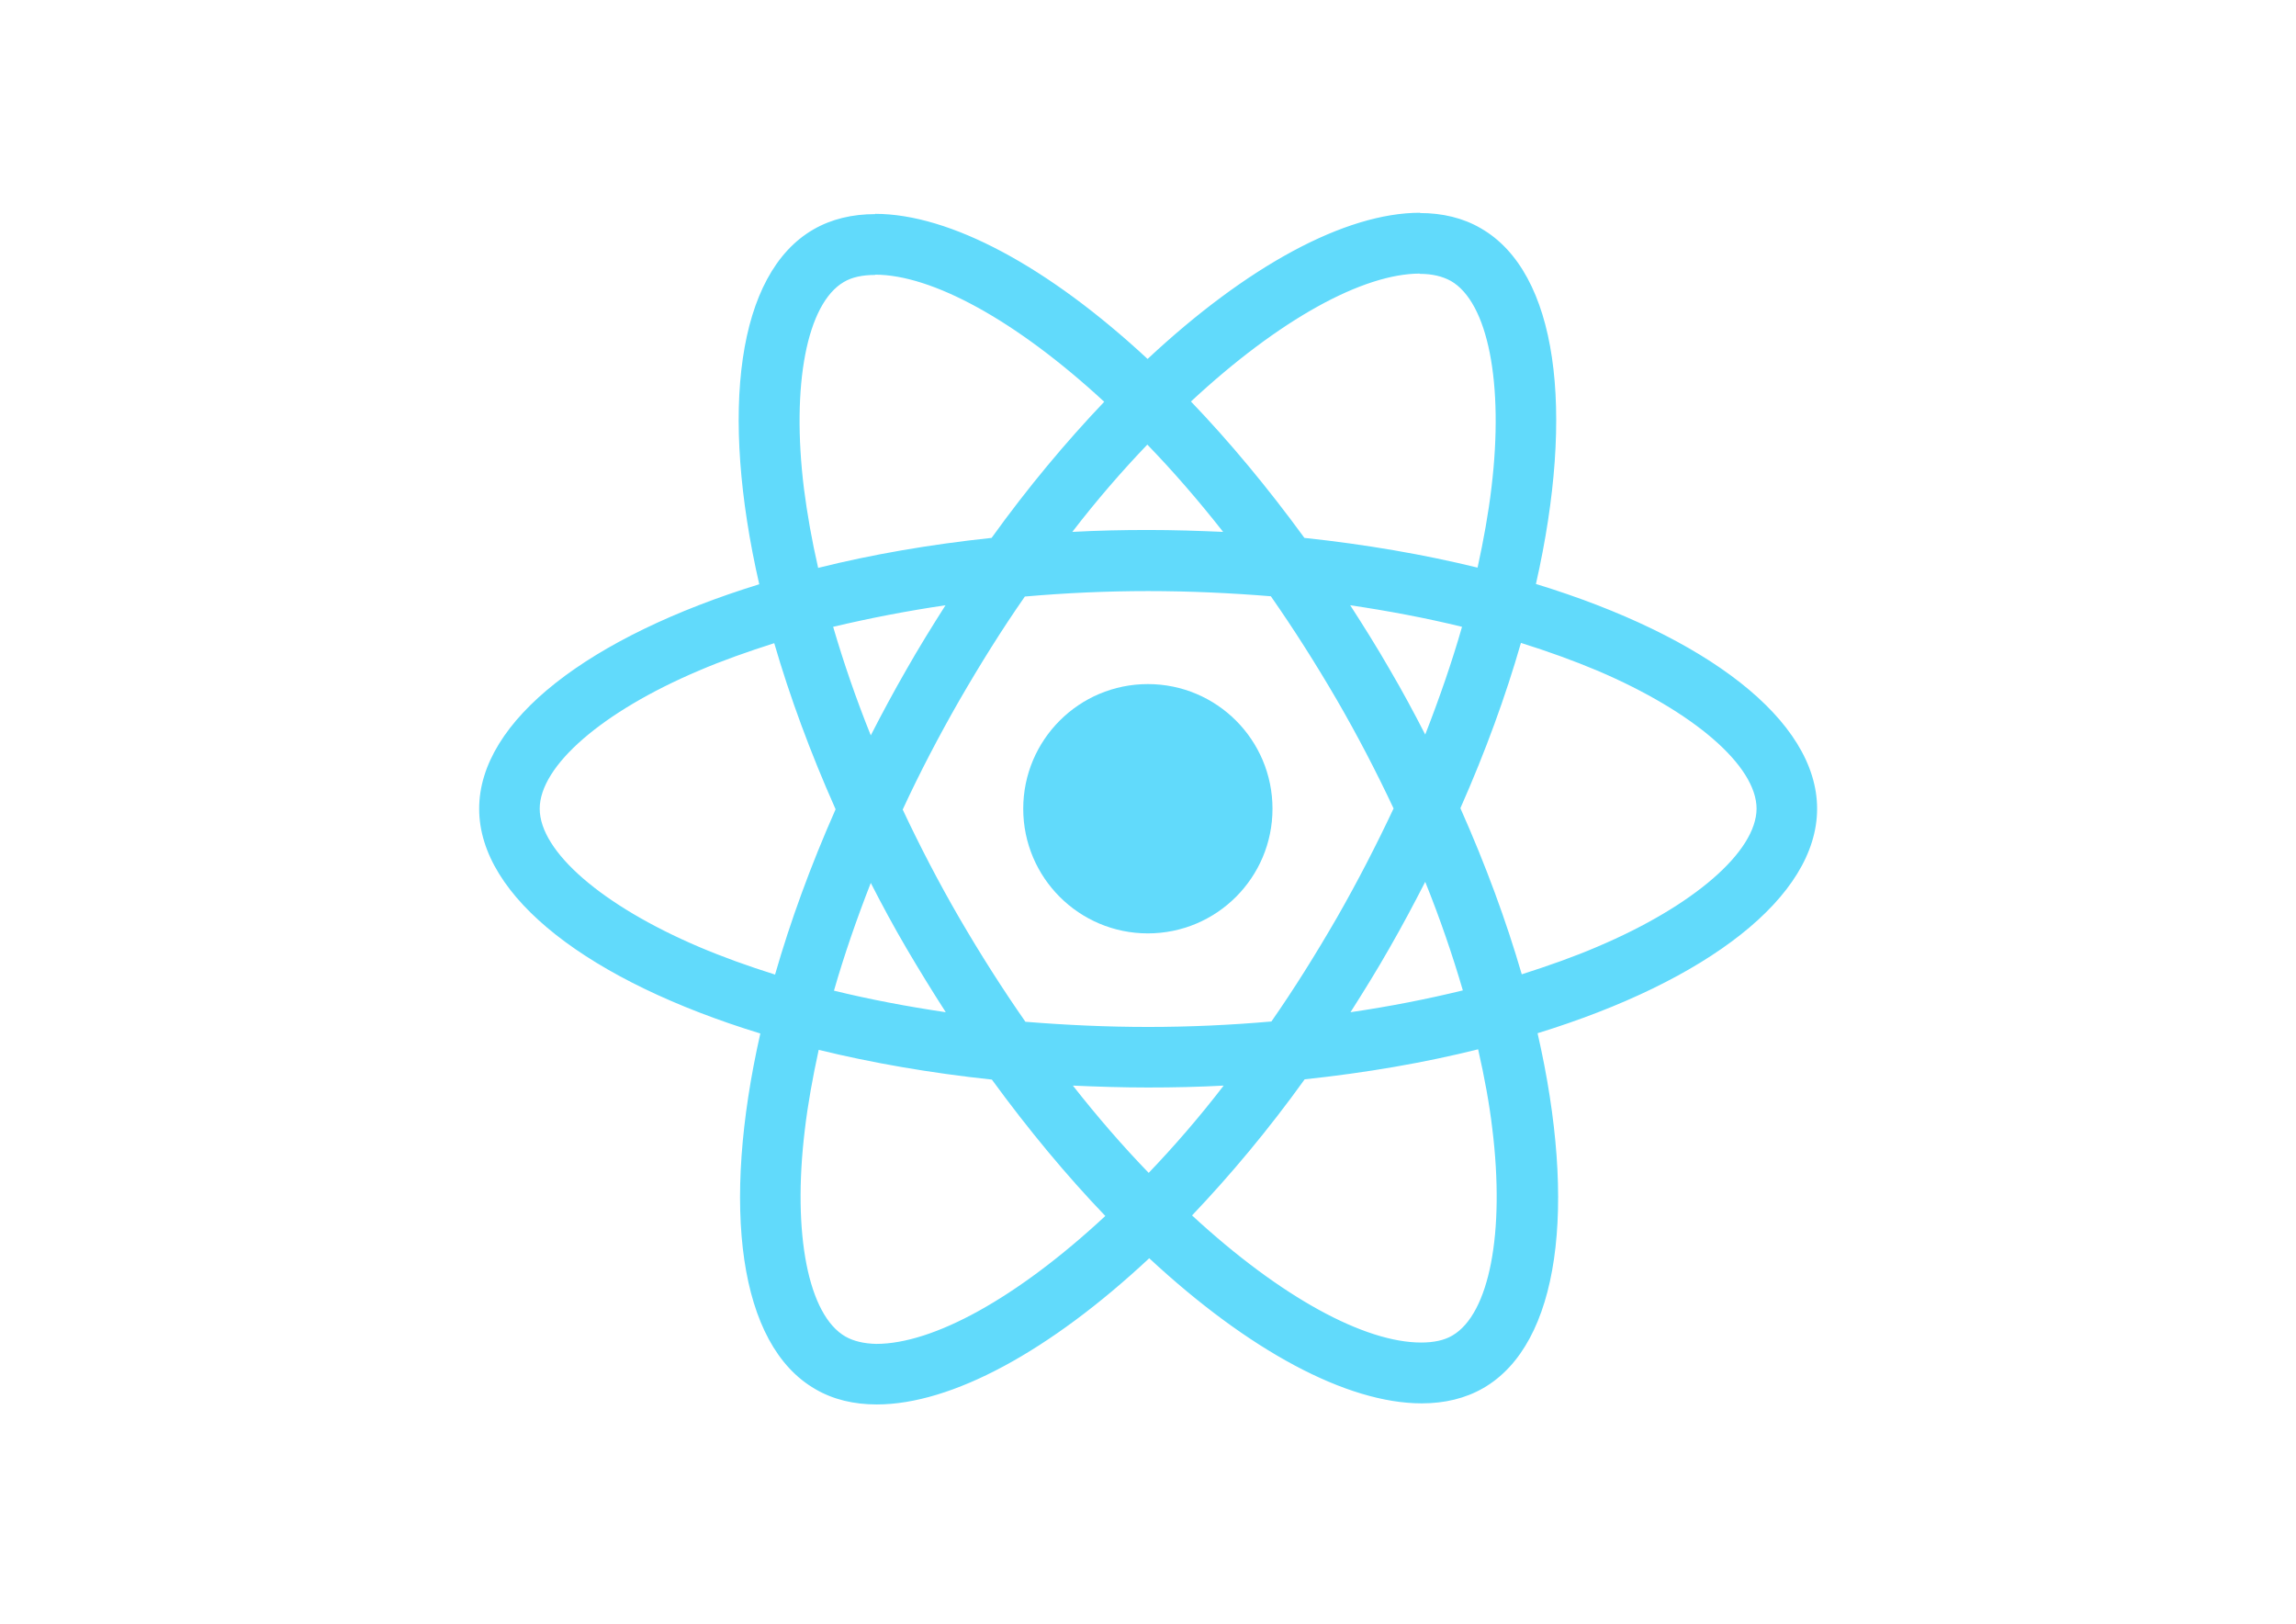
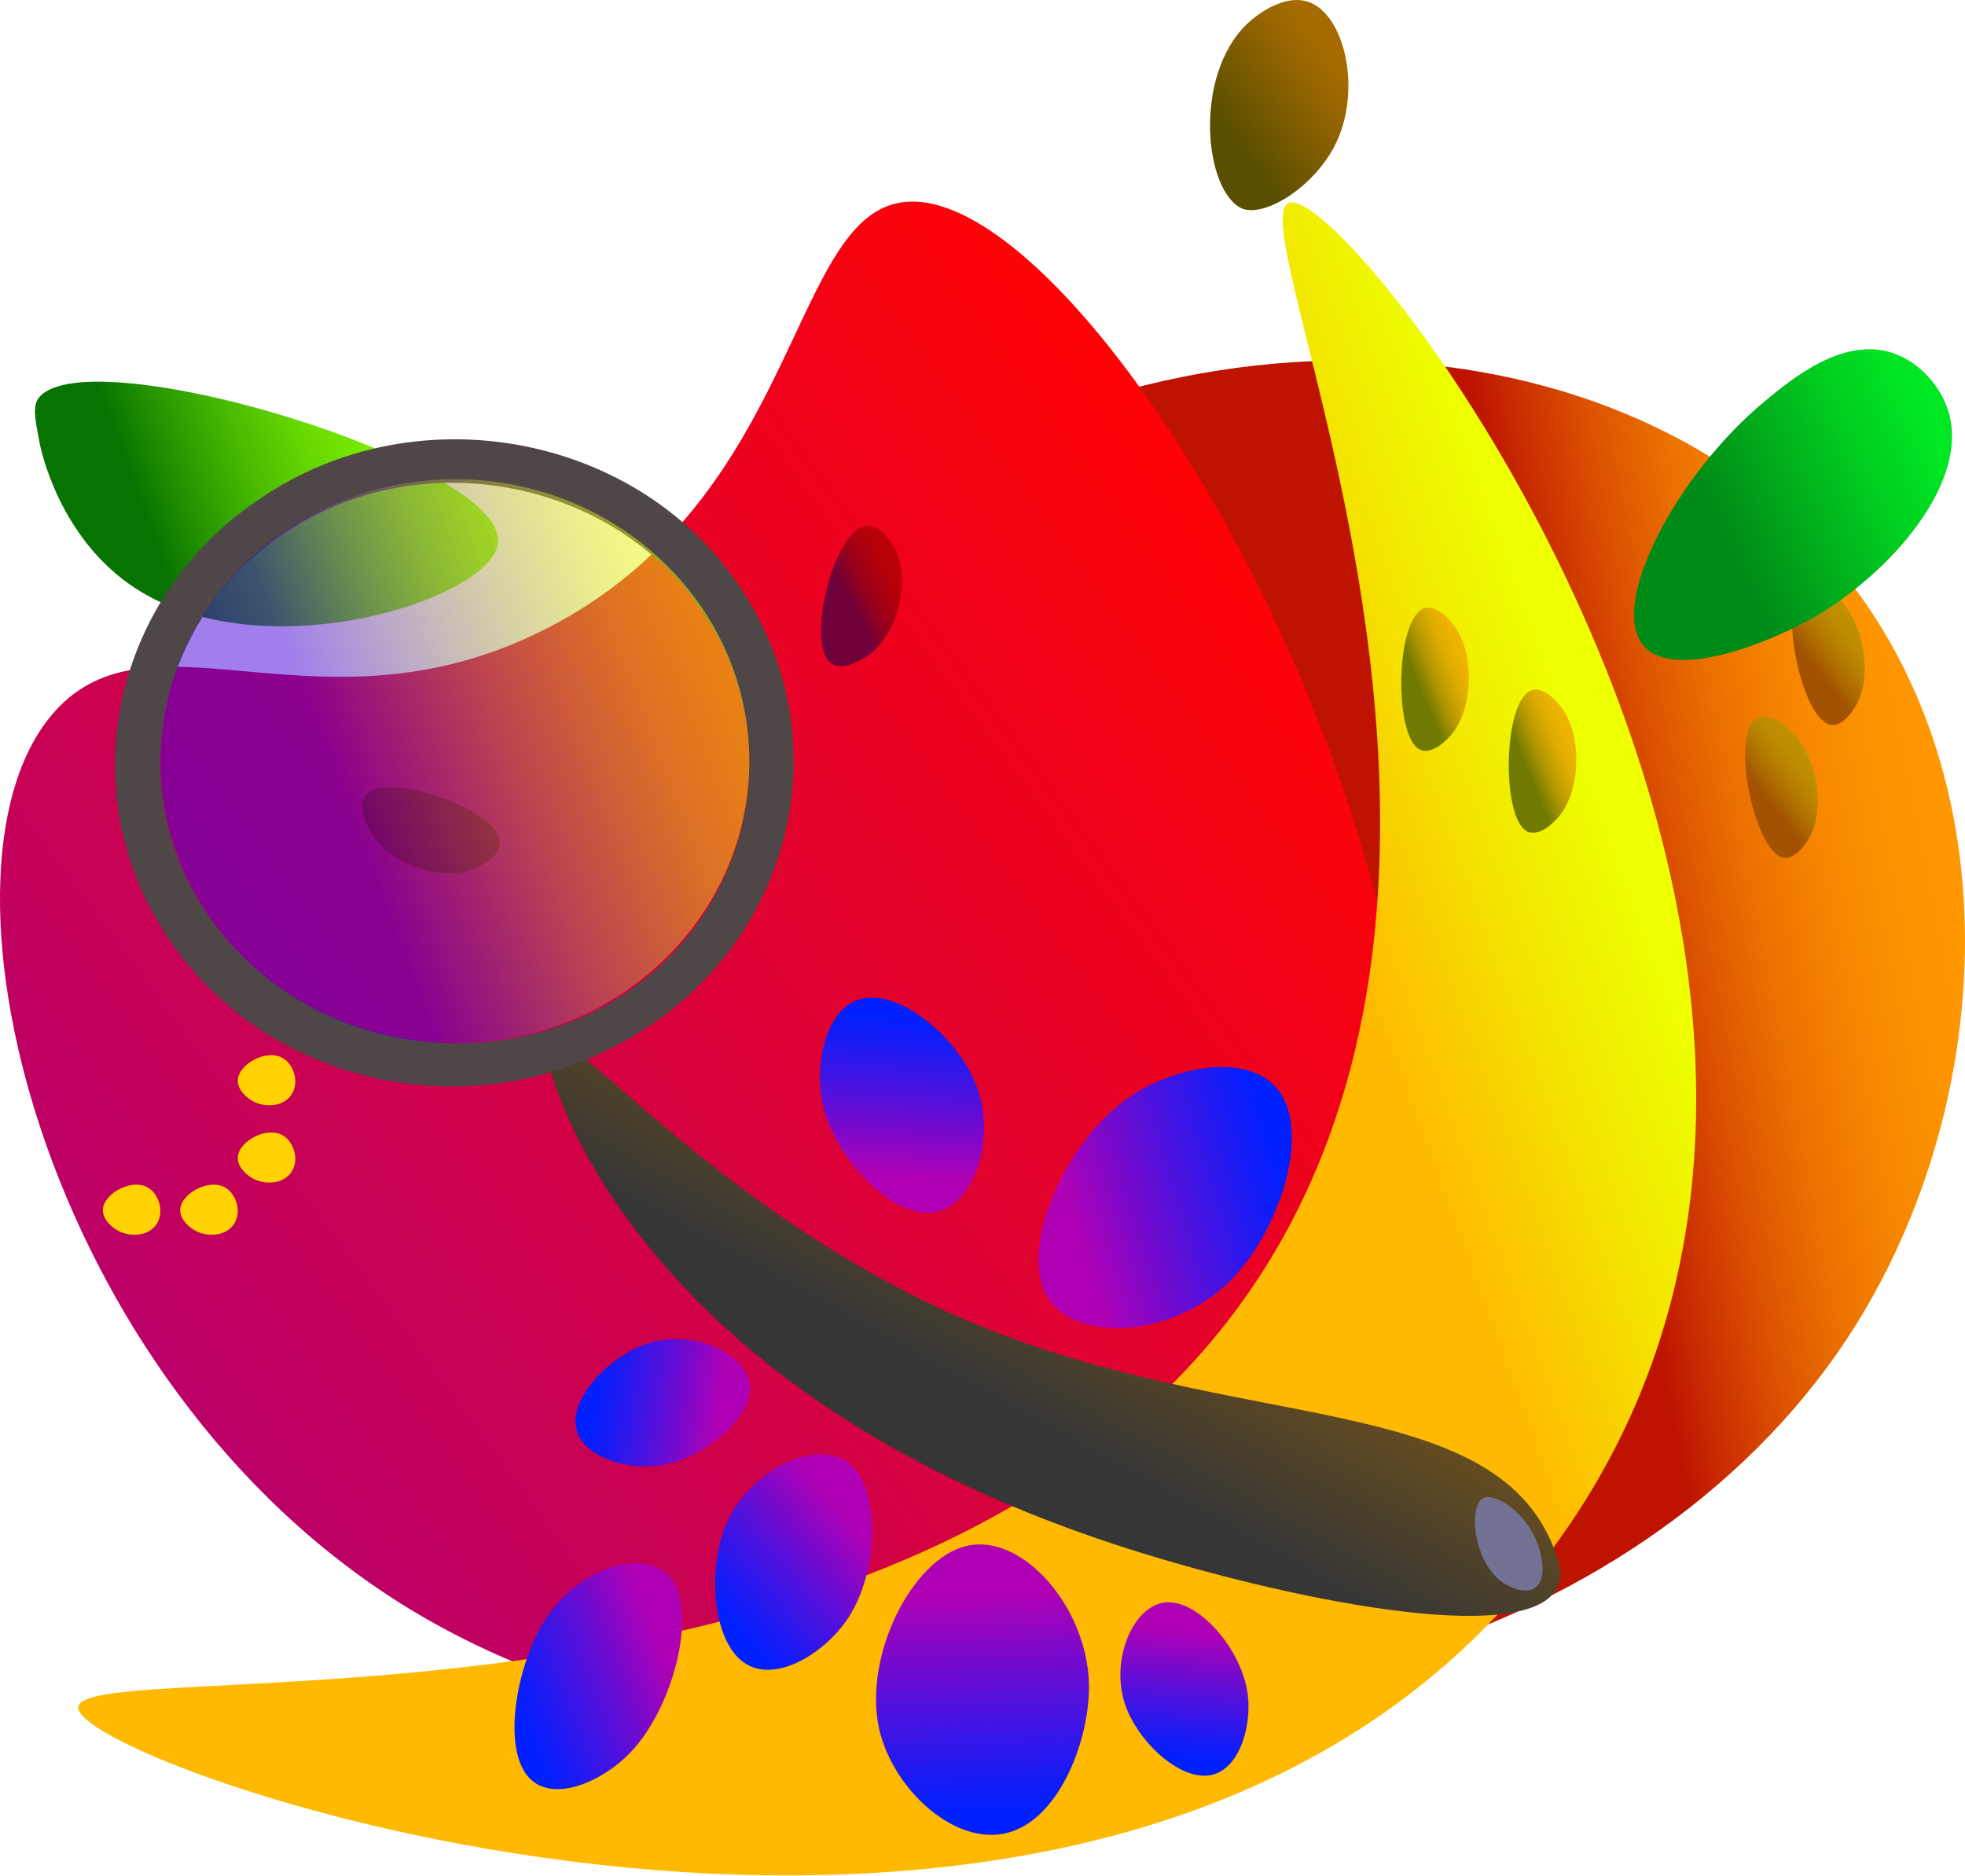
- <svg xmlns="http://www.w3.org/2000/svg" viewBox="0 0 841.9 595.3">
-   <g fill="#61DAFB">
-     <path d="M666.3 296.5c0-32.5-40.7-63.3-103.1-82.4 14.4-63.6 8-114.2-20.2-130.4-6.5-3.8-14.1-5.6-22.4-5.6v22.3c4.6 0 8.3.9 11.4 2.6 13.6 7.8 19.5 37.5 14.9 75.7-1.1 9.4-2.9 19.3-5.1 29.4-19.6-4.8-41-8.5-63.5-10.9-13.5-18.5-27.5-35.3-41.6-50 32.6-30.3 63.2-46.9 84-46.9V78c-27.5 0-63.5 19.6-99.9 53.6-36.4-33.8-72.4-53.2-99.9-53.2v22.3c20.7 0 51.4 16.5 84 46.6-14 14.7-28 31.4-41.3 49.9-22.6 2.4-44 6.1-63.6 11-2.3-10-4-19.7-5.2-29-4.7-38.2 1.1-67.9 14.6-75.8 3-1.8 6.9-2.6 11.5-2.6V78.5c-8.4 0-16 1.8-22.6 5.6-28.1 16.2-34.4 66.7-19.9 130.1-62.2 19.2-102.7 49.9-102.7 82.3 0 32.5 40.7 63.3 103.1 82.4-14.4 63.6-8 114.2 20.2 130.4 6.5 3.8 14.1 5.6 22.5 5.6 27.5 0 63.5-19.6 99.9-53.6 36.4 33.8 72.4 53.2 99.9 53.2 8.4 0 16-1.8 22.6-5.6 28.1-16.2 34.4-66.7 19.9-130.1 62-19.1 102.5-49.9 102.5-82.3zm-130.2-66.7c-3.7 12.9-8.3 26.2-13.5 39.5-4.1-8-8.4-16-13.1-24-4.6-8-9.5-15.8-14.4-23.4 14.2 2.1 27.9 4.7 41 7.9zm-45.8 106.5c-7.8 13.5-15.8 26.3-24.1 38.2-14.9 1.3-30 2-45.2 2-15.1 0-30.2-.7-45-1.9-8.3-11.9-16.4-24.6-24.2-38-7.6-13.1-14.5-26.4-20.8-39.8 6.2-13.4 13.2-26.8 20.7-39.9 7.8-13.5 15.8-26.3 24.1-38.2 14.9-1.3 30-2 45.2-2 15.1 0 30.2.7 45 1.9 8.3 11.9 16.4 24.6 24.2 38 7.6 13.1 14.5 26.4 20.8 39.8-6.3 13.4-13.2 26.8-20.7 39.9zm32.3-13c5.4 13.4 10 26.8 13.8 39.8-13.1 3.2-26.9 5.9-41.2 8 4.9-7.7 9.8-15.6 14.4-23.7 4.6-8 8.9-16.1 13-24.1zM421.2 430c-9.3-9.6-18.6-20.3-27.8-32 9 .4 18.2.7 27.5.7 9.4 0 18.7-.2 27.8-.7-9 11.7-18.3 22.4-27.5 32zm-74.4-58.9c-14.2-2.1-27.9-4.7-41-7.9 3.7-12.9 8.3-26.2 13.5-39.5 4.1 8 8.4 16 13.1 24 4.7 8 9.5 15.8 14.4 23.4zM420.7 163c9.3 9.6 18.6 20.3 27.8 32-9-.4-18.2-.7-27.5-.7-9.4 0-18.7.2-27.8.7 9-11.7 18.3-22.4 27.5-32zm-74 58.9c-4.9 7.7-9.8 15.6-14.4 23.7-4.6 8-8.9 16-13 24-5.4-13.4-10-26.8-13.8-39.8 13.1-3.1 26.9-5.8 41.2-7.9zm-90.5 125.2c-35.4-15.1-58.3-34.9-58.3-50.6 0-15.7 22.9-35.6 58.3-50.6 8.6-3.7 18-7 27.7-10.1 5.7 19.6 13.2 40 22.5 60.9-9.2 20.8-16.6 41.1-22.2 60.6-9.9-3.1-19.3-6.5-28-10.2zM310 490c-13.6-7.8-19.5-37.5-14.9-75.7 1.1-9.4 2.9-19.3 5.1-29.4 19.6 4.8 41 8.5 63.5 10.9 13.5 18.5 27.5 35.3 41.6 50-32.6 30.3-63.2 46.9-84 46.9-4.5-.1-8.3-1-11.3-2.7zm237.2-76.2c4.7 38.2-1.1 67.9-14.6 75.8-3 1.8-6.9 2.6-11.5 2.6-20.7 0-51.4-16.5-84-46.6 14-14.7 28-31.4 41.3-49.9 22.6-2.4 44-6.1 63.6-11 2.3 10.1 4.1 19.8 5.2 29.1zm38.5-66.7c-8.6 3.7-18 7-27.7 10.1-5.7-19.6-13.2-40-22.5-60.9 9.2-20.8 16.6-41.1 22.2-60.6 9.9 3.1 19.3 6.5 28.1 10.2 35.4 15.1 58.3 34.9 58.3 50.6-.1 15.7-23 35.6-58.4 50.6zM320.8 78.4z" />
-     <circle cx="420.9" cy="296.5" r="45.7" />
-     <path d="M520.5 78.1z" />
+ <svg xmlns="http://www.w3.org/2000/svg" xmlns:xlink="http://www.w3.org/1999/xlink" viewBox="0 0 756.65 722.22">
+   <defs>
+     <style>
+             .cls-1 {
+             fill: url(#linear-gradient-20);
+             opacity: .5;
+             }
+ 
+ 
+             .cls-1, .cls-2, .cls-3, .cls-4, .cls-5, .cls-6, .cls-7, .cls-8, .cls-9, .cls-10, .cls-11, .cls-12, .cls-13, .cls-14, .cls-15, .cls-16, .cls-17, .cls-18, .cls-19, .cls-20, .cls-21, .cls-22, .cls-23, .cls-24 {
+             stroke-width: 0px;
+             }
+ 
+ 
+             .cls-2 {
+             fill: url(#linear-gradient);
+             }
+ 
+ 
+             .cls-3 {
+             fill: url(#linear-gradient-11);
+             }
+ 
+ 
+             .cls-4 {
+             fill: url(#linear-gradient-12);
+             }
+ 
+ 
+             .cls-5 {
+             fill: url(#linear-gradient-13);
+             }
+ 
+ 
+             .cls-6 {
+             fill: url(#linear-gradient-10);
+             }
+ 
+ 
+             .cls-7 {
+             fill: url(#linear-gradient-17);
+             }
+ 
+ 
+             .cls-8 {
+             fill: url(#linear-gradient-16);
+             }
+ 
+ 
+             .cls-9 {
+             fill: url(#linear-gradient-19);
+             }
+ 
+ 
+             .cls-10 {
+             fill: url(#linear-gradient-15);
+             }
+ 
+ 
+             .cls-11 {
+             fill: url(#linear-gradient-18);
+             }
+ 
+ 
+             .cls-12 {
+             fill: url(#linear-gradient-14);
+             }
+ 
+ 
+             .cls-13 {
+             fill: url(#linear-gradient-4);
+             }
+ 
+ 
+             .cls-14 {
+             fill: url(#linear-gradient-2);
+             }
+ 
+ 
+             .cls-15 {
+             fill: url(#linear-gradient-3);
+             }
+ 
+ 
+             .cls-16 {
+             fill: url(#linear-gradient-8);
+             }
+ 
+ 
+             .cls-17 {
+             fill: url(#linear-gradient-9);
+             }
+ 
+ 
+             .cls-18 {
+             fill: url(#linear-gradient-7);
+             }
+ 
+ 
+             .cls-19 {
+             fill: url(#linear-gradient-5);
+             }
+ 
+ 
+             .cls-20 {
+             fill: url(#linear-gradient-6);
+             }
+ 
+ 
+             .cls-21 {
+             fill: #4f4648;
+             }
+ 
+ 
+             .cls-22 {
+             fill: #9e0000;
+             }
+ 
+ 
+             .cls-23 {
+             fill: #737294;
+             }
+ 
+ 
+             .cls-24 {
+             fill: #ffd200;
+             }
+         </style>
+     <linearGradient id="linear-gradient" x1="231.22" y1="443.81" x2="756.36" y2="341.51" gradientUnits="userSpaceOnUse">
+       <stop offset=".72" stop-color="#bd1300" />
+       <stop offset=".75" stop-color="#ca2d00" />
+       <stop offset=".8" stop-color="#dc5200" />
+       <stop offset=".85" stop-color="#eb7000" />
+       <stop offset=".9" stop-color="#f68500" />
+       <stop offset=".95" stop-color="#fc9200" />
+       <stop offset=".99" stop-color="#ff9700" />
+     </linearGradient>
+     <linearGradient id="linear-gradient-2" x1="83.74" y1="567.76" x2="522.02" y2="243.82" gradientUnits="userSpaceOnUse">
+       <stop offset="0" stop-color="#ba0069" />
+       <stop offset="1" stop-color="#ff0303" />
+     </linearGradient>
+     <linearGradient id="linear-gradient-3" x1="20.22" y1="216.74" x2="187.58" y2="155.12" gradientUnits="userSpaceOnUse">
+       <stop offset=".22" stop-color="#077300" />
+       <stop offset=".33" stop-color="#279500" />
+       <stop offset=".47" stop-color="#4abb00" />
+       <stop offset=".6" stop-color="#66d800" />
+       <stop offset=".74" stop-color="#7aed00" />
+       <stop offset=".87" stop-color="#86fa00" />
+       <stop offset=".99" stop-color="#8bff00" />
+     </linearGradient>
+     <linearGradient id="linear-gradient-4" x1="68.52" y1="536.32" x2="654.14" y2="323.74" gradientUnits="userSpaceOnUse">
+       <stop offset=".77" stop-color="#ffb900" />
+       <stop offset=".88" stop-color="#f3e700" />
+       <stop offset=".95" stop-color="#edff00" />
+     </linearGradient>
+     <linearGradient id="linear-gradient-5" x1="474.19" y1="52.74" x2="516.88" y2="20.86" gradientUnits="userSpaceOnUse">
+       <stop offset="0" stop-color="#594f00" />
+       <stop offset=".22" stop-color="#6d5600" />
+       <stop offset=".7" stop-color="#966500" />
+       <stop offset=".94" stop-color="#a66b00" />
+     </linearGradient>
+     <linearGradient id="linear-gradient-6" x1="323.18" y1="654.03" x2="512.01" y2="311.51" gradientUnits="userSpaceOnUse">
+       <stop offset=".33" stop-color="#363636" />
+       <stop offset=".54" stop-color="#6d501b" />
+       <stop offset=".72" stop-color="#966307" />
+       <stop offset=".82" stop-color="#a66b00" />
+     </linearGradient>
+     <linearGradient id="linear-gradient-7" x1="416.8" y1="480.6" x2="492.03" y2="436.61" gradientTransform="translate(115.93 -89.65) rotate(13.07)" gradientUnits="userSpaceOnUse">
+       <stop offset="0" stop-color="#b000b5" />
+       <stop offset=".46" stop-color="#5410db" />
+       <stop offset=".8" stop-color="#171bf5" />
+       <stop offset=".96" stop-color="#0020ff" />
+     </linearGradient>
+     <linearGradient id="linear-gradient-8" x1="693.48" y1="258.2" x2="715.6" y2="241.13" gradientUnits="userSpaceOnUse">
+       <stop offset=".18" stop-color="#a25200" />
+       <stop offset=".37" stop-color="#ad6a00" />
+       <stop offset=".59" stop-color="#b77f00" />
+       <stop offset=".8" stop-color="#bd8c00" />
+       <stop offset="1" stop-color="#bf9100" />
+     </linearGradient>
+     <linearGradient id="linear-gradient-9" x1="637.11" y1="217.48" x2="748.51" y2="166.68" gradientUnits="userSpaceOnUse">
+       <stop offset=".24" stop-color="#008b18" />
+       <stop offset=".3" stop-color="#009318" />
+       <stop offset=".74" stop-color="#00cf20" />
+       <stop offset=".96" stop-color="#00e723" />
+     </linearGradient>
+     <linearGradient id="linear-gradient-10" x1="542.17" y1="264.72" x2="566.15" y2="254.63" gradientUnits="userSpaceOnUse">
+       <stop offset=".16" stop-color="#717a00" />
+       <stop offset=".24" stop-color="#868300" />
+       <stop offset=".39" stop-color="#ac9400" />
+       <stop offset=".55" stop-color="#c9a200" />
+       <stop offset=".7" stop-color="#deac00" />
+       <stop offset=".85" stop-color="#ebb200" />
+       <stop offset=".99" stop-color="#f0b400" />
+     </linearGradient>
+     <linearGradient id="linear-gradient-11" x1="319.09" y1="235.08" x2="346.73" y2="220.68" gradientUnits="userSpaceOnUse">
+       <stop offset=".28" stop-color="#700039" />
+       <stop offset=".31" stop-color="#740035" />
+       <stop offset=".48" stop-color="#910020" />
+       <stop offset=".66" stop-color="#a60011" />
+       <stop offset=".83" stop-color="#b30008" />
+       <stop offset=".99" stop-color="#b80005" />
+     </linearGradient>
+     <linearGradient id="linear-gradient-12" x1="297.44" y1="450.35" x2="372.67" y2="406.36" gradientTransform="translate(-50.27 447.91) rotate(-54.96) scale(.74 .72) skewX(.29)" xlink:href="#linear-gradient-7" />
+     <linearGradient id="linear-gradient-13" x1="98.16" y1="536.22" x2="173.39" y2="492.23" gradientTransform="translate(463.61 955.1) rotate(170.73) scale(.74 .72) skewX(.29)" xlink:href="#linear-gradient-7" />
+     <linearGradient id="linear-gradient-14" x1="161.05" y1="648.65" x2="236.28" y2="604.66" gradientTransform="translate(118.3 893.05) rotate(-140.31) scale(.6 .57) skewX(.58)" xlink:href="#linear-gradient-7" />
+     <linearGradient id="linear-gradient-15" x1="-321.41" y1="882.18" x2="-246.18" y2="838.19" gradientTransform="translate(738.34 1087.09) rotate(128.25) scale(.6 .57) skewX(.58)" xlink:href="#linear-gradient-7" />
+     <linearGradient id="linear-gradient-16" x1="11.03" y1="467.93" x2="86.26" y2="423.94" gradientTransform="translate(723.63 832.65) rotate(128.64) scale(1.15 .85) skewX(2.64)" xlink:href="#linear-gradient-7" />
+     <linearGradient id="linear-gradient-17" x1="208.45" y1="496.14" x2="283.68" y2="452.15" gradientTransform="translate(362.11 1041.69) rotate(-176.43) scale(.7 .81) skewX(-2.07)" xlink:href="#linear-gradient-7" />
+     <linearGradient id="linear-gradient-18" x1="675.37" y1="309.36" x2="697.5" y2="292.29" xlink:href="#linear-gradient-8" />
+     <linearGradient id="linear-gradient-19" x1="583.57" y1="296.28" x2="607.55" y2="286.19" xlink:href="#linear-gradient-10" />
+     <linearGradient id="linear-gradient-20" x1="75.85" y1="330.43" x2="288.07" y2="250.75" gradientUnits="userSpaceOnUse">
+       <stop offset=".27" stop-color="#4200d9" />
+       <stop offset=".4" stop-color="#6b3ea3" />
+       <stop offset=".55" stop-color="#99826a" />
+       <stop offset=".69" stop-color="#bdb73c" />
+       <stop offset=".8" stop-color="#d7de1b" />
+       <stop offset=".9" stop-color="#e7f607" />
+       <stop offset=".95" stop-color="#edff00" />
+     </linearGradient>
+   </defs>
+   <g id="Layer_1" data-name="Layer 1">
+     <path class="cls-2" d="m268.82,253.48c-13.61,20.33-59.46,94.28-44.07,192.12,2.93,18.63,19.4,123.36,107.59,175.09,113.9,66.81,298.26,16.38,378.5-104.57,62.57-94.31,67.15-239.53-24.63-319.79-101.65-88.89-299-78.43-417.39,57.15h0Z" />
+     <path class="cls-14" d="m22.56,272.42c-55.64,57.31-7.58,260.51,135.46,347.38,102.79,62.42,253.71,64.22,331.74-12.89,154.26-152.44-54.57-535.98-140.69-529.2-45.32,3.57-39.98,113.91-138.53,164.3-85.7,43.82-149.85-8.89-187.99,30.4h0Z" />
+     <path class="cls-15" d="m15.13,152.95c19.57-23,180.21,25.74,176.62,56.19-2.55,21.65-89.93,49.59-139.46,17.51-29.59-19.16-36.64-53.89-37.09-56.29-1.8-9.57-2.76-14.25-.07-17.41Z" />
+     <path class="cls-13" d="m496.62,78.05c25.1-6.3,258.77,298.18,103.84,514.73C436.56,821.86,31.21,682.16,30.13,657.69c-.96-21.71,315.15,22.42,445.72-153.03,124.02-166.65-1.5-421.03,20.77-426.62h0Z" />
+     <path class="cls-19" d="m503.88.75c14.17,4.92,20.73,34.66,10.03,55.45-8.48,16.48-28.49,28.69-36.78,23.53-14.16-8.82-17.34-53.8,5.02-72.26,1.49-1.23,12.17-10.05,21.74-6.72h0Z" />
+     <path class="cls-20" d="m600.85,604.17c.23,2.7-.08,6.26-2.67,9.44-16.99,20.8-111.62.02-169.3-18.98-186.39-61.41-218.77-180.58-219.08-192.66-.02-.74.06-1.61.75-2.15,8.48-6.7,68.15,69.8,164.81,109.98,101.42,42.15,198.93,25.78,222.79,85.94,1.39,3.51,2.23,6.51,2.7,8.44Z" />
+     <path class="cls-18" d="m493.37,421.5c10.9,17.38-1.62,54.22-20.21,72.31-22.08,21.49-59.94,23.59-70.22,5-10.45-18.89,7.3-59.72,32.38-76.63,17.85-12.03,47.55-17.45,58.05-.69h0Z" />
+     <path class="cls-16" d="m694.24,225.65c-9.55,6.24-1.07,48.37,9.43,53.08,5.83,2.62,10.94-6.9,11.39-7.75,6.14-11.42,2.39-32.32-7.99-41.36-.75-.65-8.2-7-12.84-3.97h.01Z" />
+     <path class="cls-17" d="m750.12,158.01c8.89,27.71-22.68,62.95-51.27,79.47-18.1,10.46-54.14,24.48-65.78,11.39-14.18-15.96,12.92-66.49,46.17-94.09,10.59-8.79,30.24-25.1,49.32-18.92,10.1,3.28,18.4,12.32,21.56,22.15h0Z" />
+     <path class="cls-21" d="m288.31,231.37c35.86,59.49,14.14,135.51-48.18,169.72-62.42,35.03-142.45,15.24-178.51-44.82-33.53-54.87-16.89-126.81,37.42-163.46,61.93-43.31,151.37-25.16,189.28,38.58h0Zm-15.2,8.37c-31.84-52.89-105.94-70-159.67-36.89-50.52,30.32-66.78,96.05-36.33,144.89,30.97,50.92,101.22,69.32,154.96,40.06,53.96-29.44,72.7-97.04,41.06-148.05h0Z" />
+     <path class="cls-6" d="m548.28,234.3c-10.68,4.01-11.59,46.97-2.37,53.86,5.12,3.82,12.18-4.35,12.81-5.08,8.48-9.81,9.38-31.02,1.23-42.11-.59-.8-6.48-8.62-11.66-6.68h-.01Z" />
+     <path class="cls-3" d="m333.41,202.52c-12.41,1.79-22.6,43.71-14.11,52.3,4.71,4.77,14.11-1.82,14.95-2.41,11.28-7.92,16.8-28.52,10.35-41.02-.46-.9-5.16-9.74-11.18-8.87h-.01Z" />
+     <path class="cls-22" d="m192.43,324.27c-.62-12.52-41.41-26.59-50.76-18.93-5.19,4.25.5,14.21,1.01,15.11,6.83,11.97,26.83,19.39,39.87,14.13.94-.38,10.18-4.23,9.88-10.31Z" />
+     <path class="cls-24" d="m91.57,415.86c.39-6.23,11.43-12.26,17.69-8.17,3.82,2.5,5.98,8.84,3.19,13.53-2.99,5.02-9.93,5.24-14.3,3.25-3.18-1.45-6.81-4.88-6.58-8.62Z" />
+     <path class="cls-24" d="m91.57,445.62c.39-6.23,11.43-12.26,17.69-8.17,3.82,2.5,5.98,8.84,3.19,13.53-2.99,5.02-9.93,5.24-14.3,3.25-3.18-1.45-6.81-4.88-6.58-8.62Z" />
+     <path class="cls-24" d="m69.4,465.72c.39-6.23,11.43-12.26,17.69-8.17,3.82,2.5,5.98,8.84,3.19,13.53-2.99,5.02-9.93,5.24-14.3,3.25-3.18-1.45-6.81-4.88-6.58-8.62Z" />
+     <path class="cls-24" d="m39.62,465.72c.39-6.23,11.43-12.26,17.69-8.17,3.82,2.5,5.98,8.84,3.19,13.53-2.99,5.02-9.93,5.24-14.3,3.25-3.18-1.45-6.81-4.88-6.58-8.62Z" />
+     <path class="cls-23" d="m577.32,608.37c-9.82-8.1-11.83-27.75-6.54-31.2,4.47-2.91,15.58,4.79,20.22,14.78,2.51,5.39,4.92,15.29.62,19.09-3.63,3.21-10.34.6-14.3-2.67Z" />
+     <path class="cls-4" d="m332.53,384.49c14.82-2.87,36.22,15.46,43.24,33.01,8.34,20.83-.87,47.35-16.33,49.48-15.71,2.16-38.35-20.81-42.75-42.5-3.13-15.43,1.54-37.23,15.83-39.99h0Z" />
+     <path class="cls-5" d="m286.53,640.3c-12.4-8.6-14.24-36.72-6.59-54,9.08-20.52,34.49-32.46,46.81-22.89,12.53,9.73,11.9,41.98-.54,60.27-8.85,13.02-27.72,24.91-39.68,16.61h0Z" />
+     <path class="cls-12" d="m221.73,549.03c-1.52-11.97,14.16-27.62,28.48-31.91,17-5.09,37.62,4.17,38.52,16.59.91,12.63-18.53,28.92-36,30.82-12.44,1.35-29.54-3.96-31-15.5h0Z" />
+     <path class="cls-10" d="m465.71,683.68c-11.93,1.82-27.97-13.47-32.61-27.67-5.51-16.87,3.22-37.71,15.63-38.92,12.61-1.23,29.37,17.8,31.71,35.22,1.66,12.4-3.22,29.63-14.72,31.38h0Z" />
+     <path class="cls-8" d="m388.59,705.64c-20.53,5.92-44.83-16.55-50.06-39.84-6.21-27.65,12.44-65.47,33.65-70.45,21.56-5.07,46.41,23.65,47.13,53,.52,20.88-10.93,51.59-30.73,57.29h0Z" />
+     <path class="cls-7" d="m202.61,683.28c-9.06-12.34-3.43-43.5,8.02-60.56,13.59-20.26,39.82-27.26,48.55-13.87,8.88,13.61-.07,48.69-16.14,65.72-11.44,12.12-31.7,20.62-40.43,8.71h0Z" />
+     <path class="cls-11" d="m676.13,276.8c-9.55,6.24-1.07,48.37,9.43,53.08,5.83,2.62,10.94-6.9,11.39-7.75,6.14-11.42,2.39-32.32-7.99-41.36-.75-.65-8.2-7-12.84-3.97h.01Z" />
+     <path class="cls-9" d="m589.67,265.86c-10.68,4.01-11.59,46.97-2.37,53.86,5.12,3.82,12.18-4.35,12.81-5.08,8.48-9.81,9.38-31.02,1.23-42.11-.59-.8-6.48-8.62-11.66-6.68h-.01Z" />
+   </g>
+   <g id="Layer_2" data-name="Layer 2">
+     <ellipse class="cls-1" cx="175.19" cy="293.14" rx="113.34" ry="108.6" />
  </g>
</svg>
